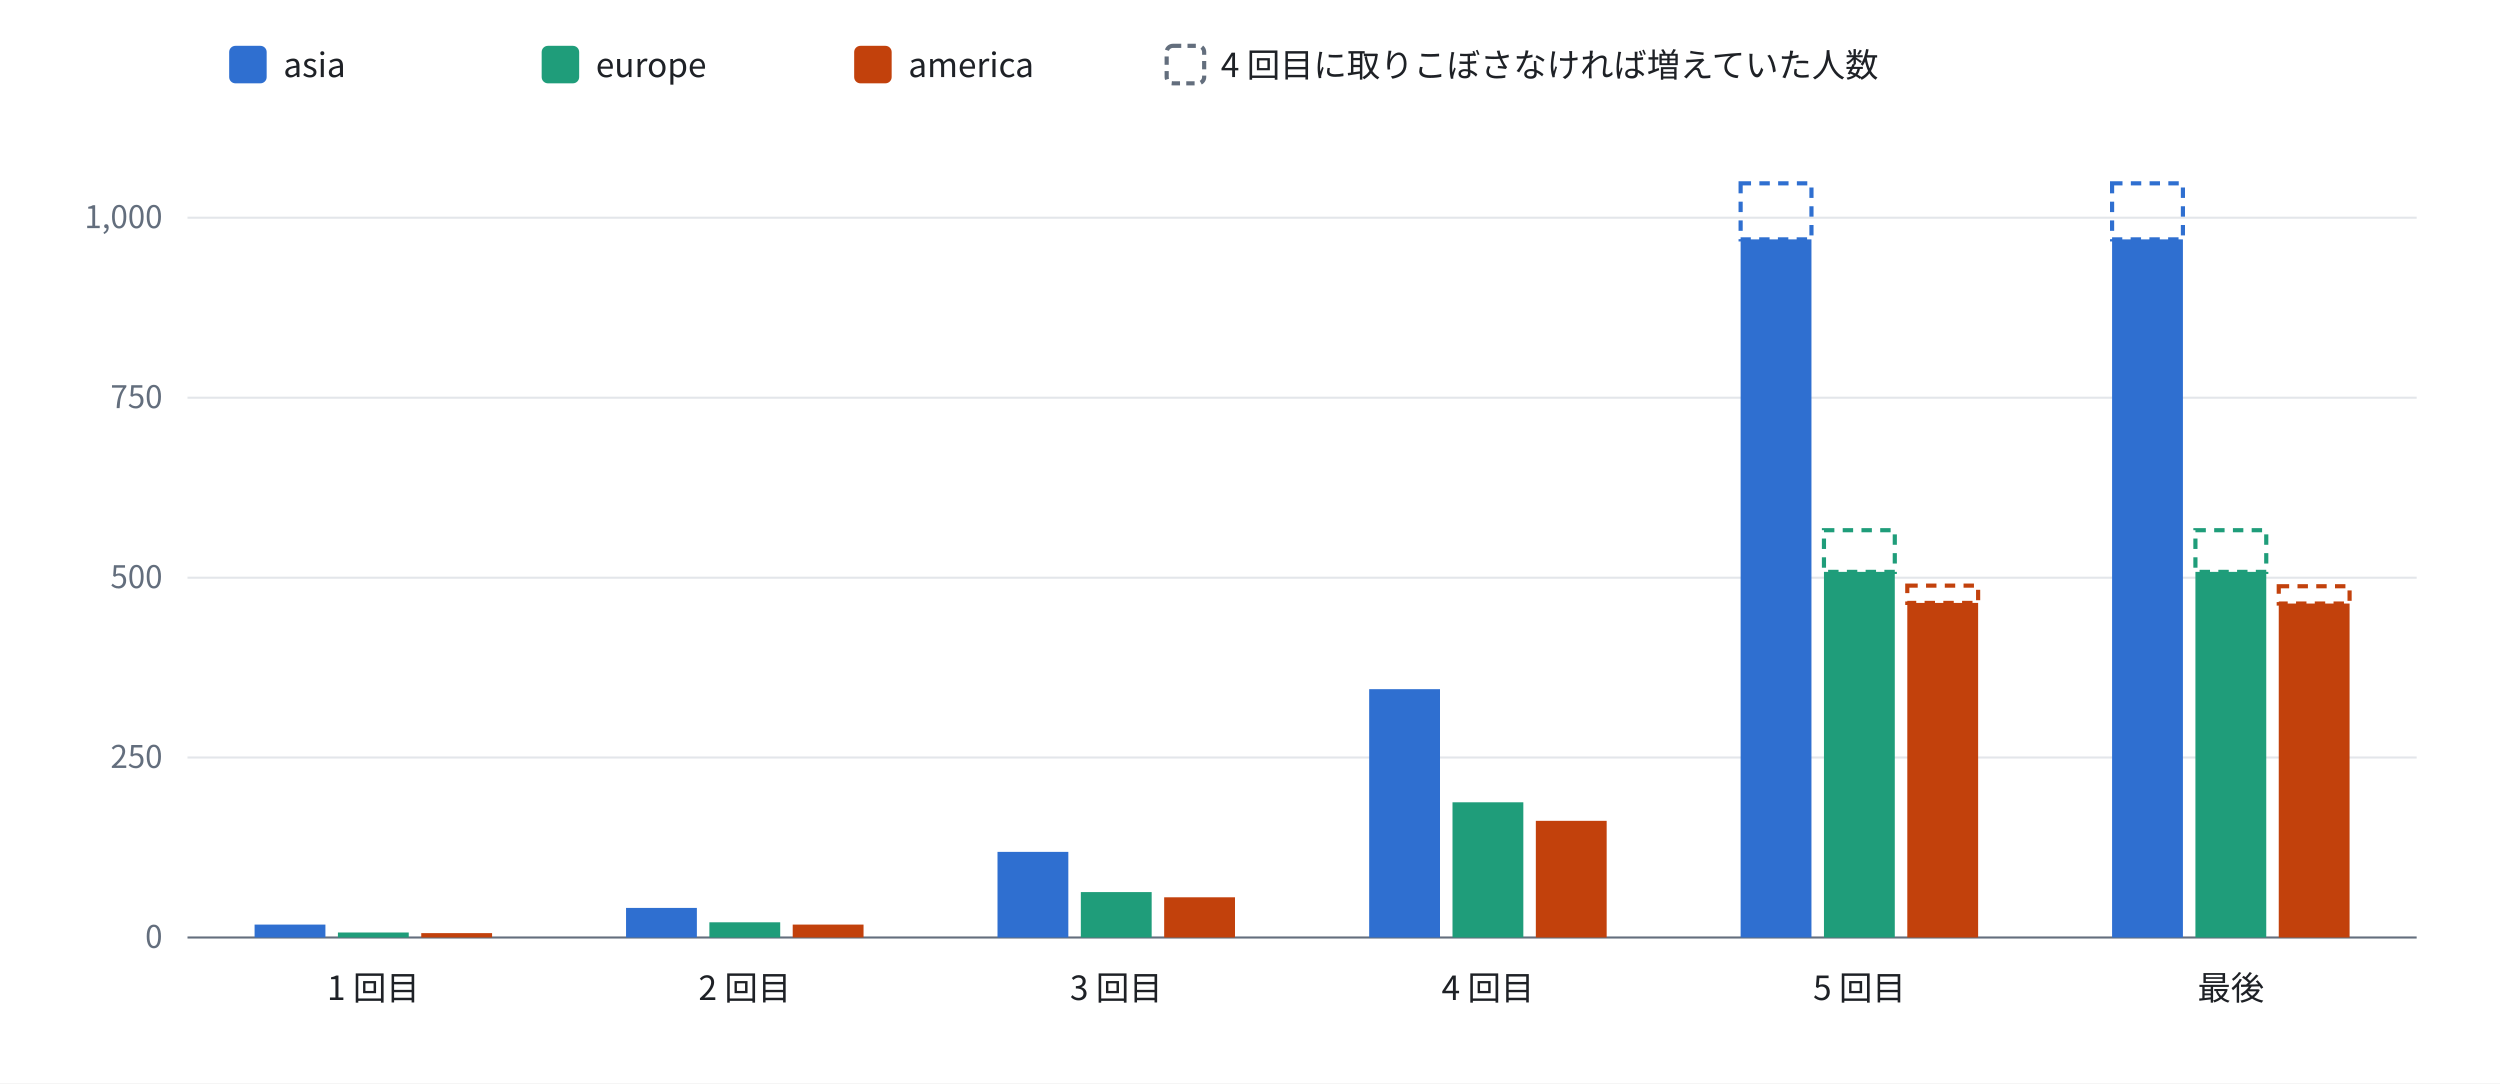
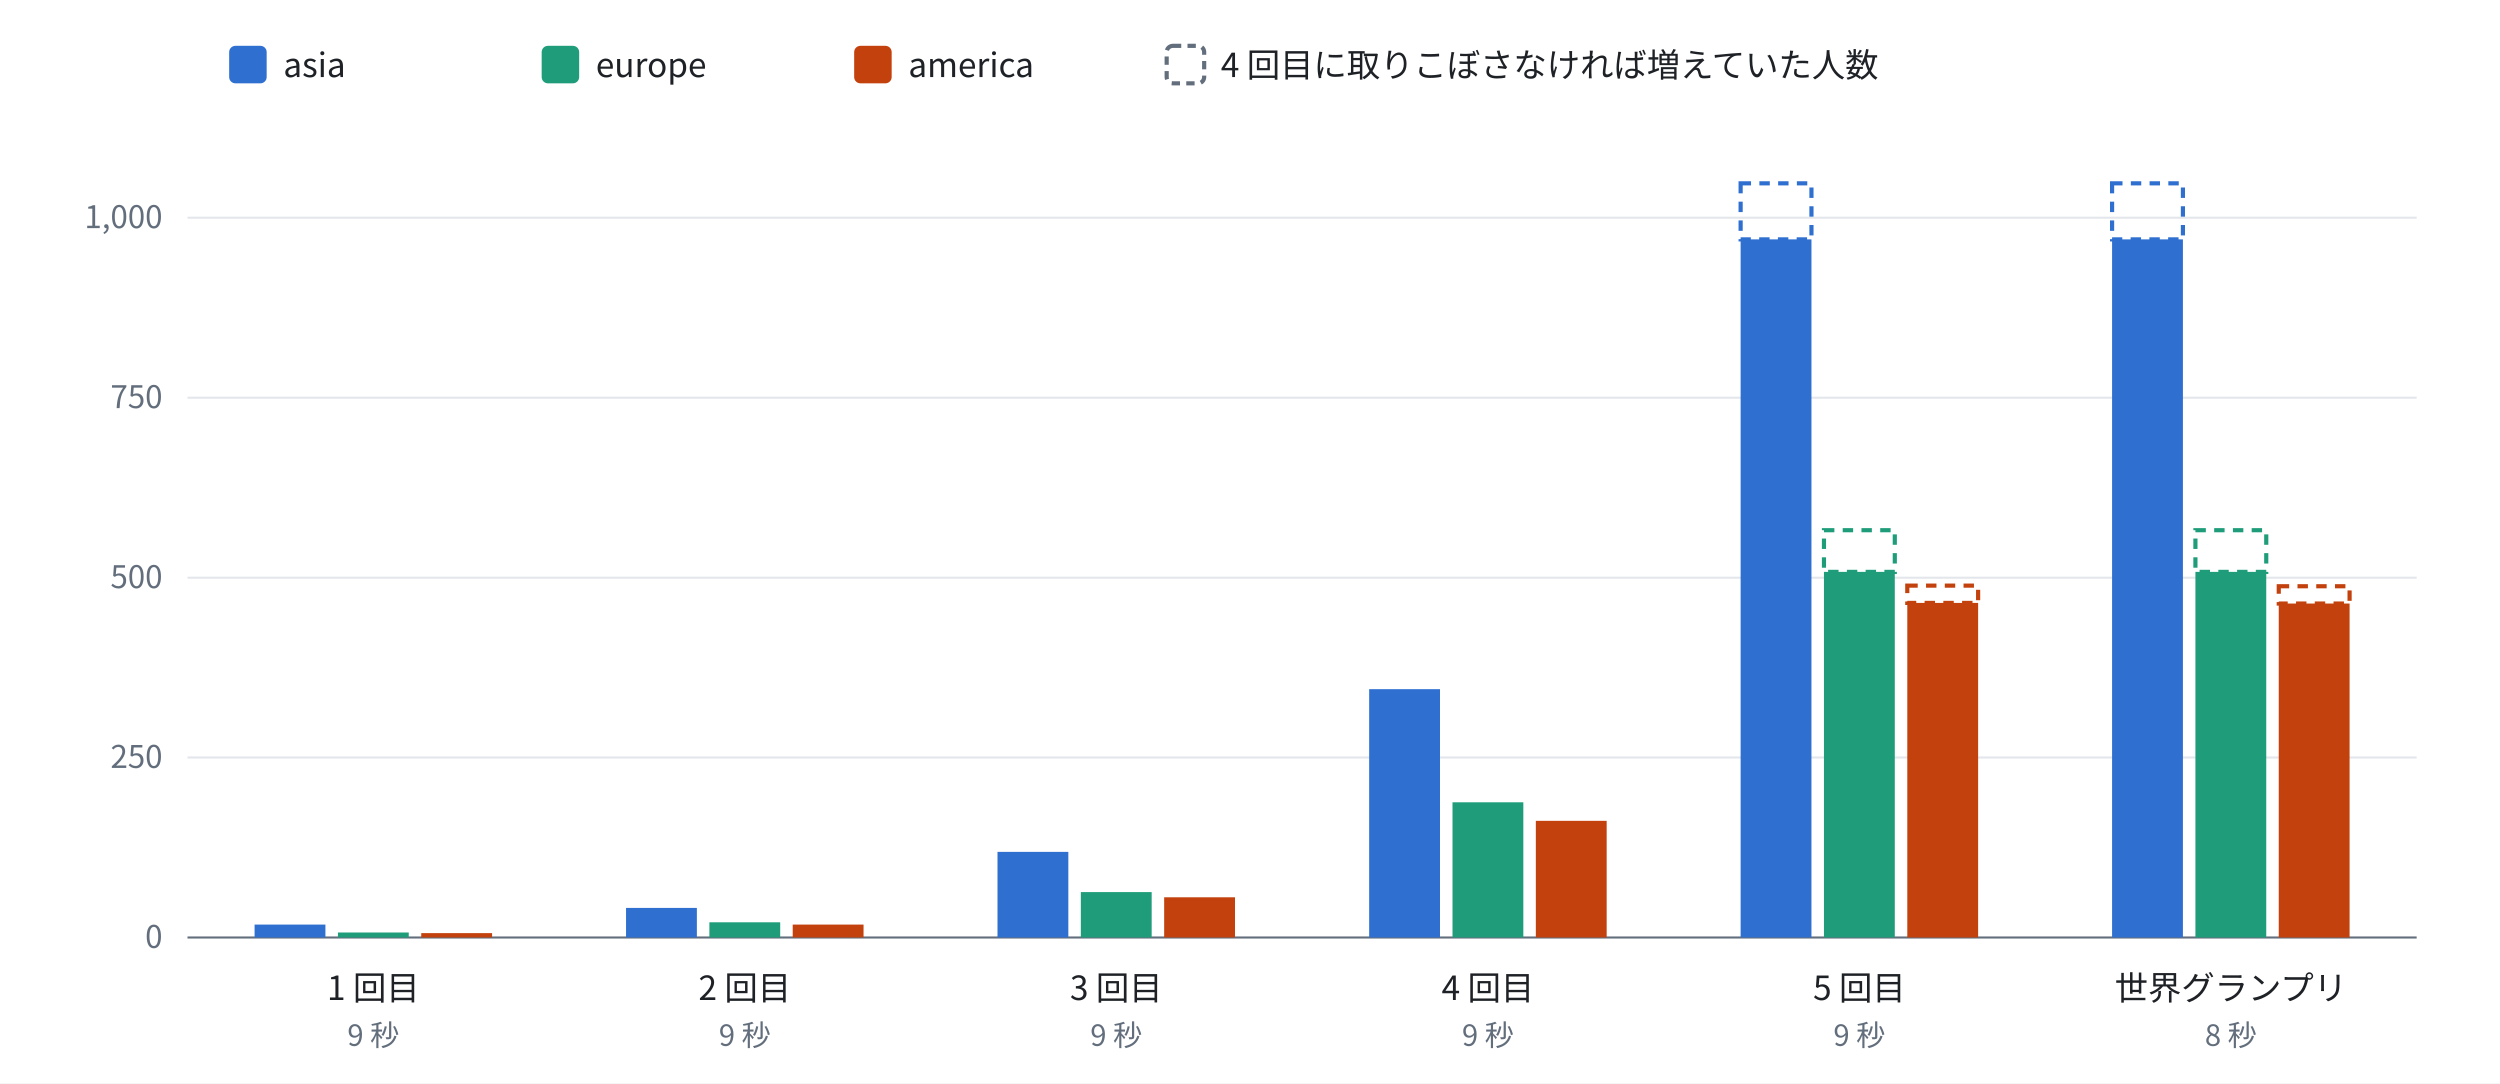
<svg xmlns="http://www.w3.org/2000/svg" width="1200" height="520" viewBox="0 0 1200 520" font-family="'Hiragino Kaku Gothic ProN', 'Hiragino Sans', 'Noto Sans JP', 'Noto Sans CJK JP', 'Yu Gothic', Meiryo, sans-serif">
  <rect width="1200" height="520" fill="#ffffff" />
  <path d="M90,450.0 L1160,450.0" stroke="#636e7d" stroke-width="1" />
  <text x="78" y="455.0" font-size="15" fill="#636e7d" text-anchor="end">0</text>
  <path d="M90,363.6 L1160,363.6" stroke="#e3e6ea" stroke-width="1" />
  <text x="78" y="368.6" font-size="15" fill="#636e7d" text-anchor="end">250</text>
  <path d="M90,277.3 L1160,277.3" stroke="#e3e6ea" stroke-width="1" />
  <text x="78" y="282.3" font-size="15" fill="#636e7d" text-anchor="end">500</text>
  <path d="M90,190.9 L1160,190.9" stroke="#e3e6ea" stroke-width="1" />
  <text x="78" y="195.9" font-size="15" fill="#636e7d" text-anchor="end">750</text>
  <path d="M90,104.5 L1160,104.5" stroke="#e3e6ea" stroke-width="1" />
  <text x="78" y="109.5" font-size="15" fill="#636e7d" text-anchor="end">1,000</text>
  <text x="179.2" y="480" font-size="16" fill="#1e2126" text-anchor="middle">1 回目</text>
+   <text x="179.2" y="502" font-size="14" fill="#636e7d" text-anchor="middle">9 秒</text>
  <rect x="122.2" y="443.8" width="34" height="6.2" fill="#2f6fd0" />
  <rect x="162.2" y="447.6" width="34" height="2.4" fill="#1f9d7a" />
  <rect x="202.2" y="447.9" width="34" height="2.1" fill="#c2410c" />
  <text x="357.5" y="480" font-size="16" fill="#1e2126" text-anchor="middle">2 回目</text>
+   <text x="357.5" y="502" font-size="14" fill="#636e7d" text-anchor="middle">9 秒</text>
  <rect x="300.5" y="435.8" width="34" height="14.2" fill="#2f6fd0" />
  <rect x="340.5" y="442.7" width="34" height="7.3" fill="#1f9d7a" />
  <rect x="380.5" y="443.8" width="34" height="6.2" fill="#c2410c" />
  <text x="535.8" y="480" font-size="16" fill="#1e2126" text-anchor="middle">3 回目</text>
+   <text x="535.8" y="502" font-size="14" fill="#636e7d" text-anchor="middle">9 秒</text>
  <rect x="478.8" y="408.9" width="34" height="41.1" fill="#2f6fd0" />
  <rect x="518.8" y="428.2" width="34" height="21.8" fill="#1f9d7a" />
  <rect x="558.8" y="430.7" width="34" height="19.3" fill="#c2410c" />
  <text x="714.2" y="480" font-size="16" fill="#1e2126" text-anchor="middle">4 回目</text>
+   <text x="714.2" y="502" font-size="14" fill="#636e7d" text-anchor="middle">9 秒</text>
  <rect x="657.2" y="330.8" width="34" height="119.2" fill="#2f6fd0" />
  <rect x="697.2" y="385.1" width="34" height="64.9" fill="#1f9d7a" />
  <rect x="737.2" y="394.0" width="34" height="56.0" fill="#c2410c" />
  <text x="892.5" y="480" font-size="16" fill="#1e2126" text-anchor="middle">5 回目</text>
+   <text x="892.5" y="502" font-size="14" fill="#636e7d" text-anchor="middle">9 秒</text>
  <rect x="835.5" y="88.0" width="34" height="26.9" fill="none" stroke="#2f6fd0" stroke-width="2" stroke-dasharray="5 4" />
  <rect x="835.5" y="114.9" width="34" height="335.1" fill="#2f6fd0" />
  <rect x="875.5" y="254.5" width="34" height="20.0" fill="none" stroke="#1f9d7a" stroke-width="2" stroke-dasharray="5 4" />
  <rect x="875.5" y="274.5" width="34" height="175.5" fill="#1f9d7a" />
  <rect x="915.5" y="281.1" width="34" height="8.3" fill="none" stroke="#c2410c" stroke-width="2" stroke-dasharray="5 4" />
  <rect x="915.5" y="289.4" width="34" height="160.6" fill="#c2410c" />
-   <text x="1070.8" y="480" font-size="16" fill="#1e2126" text-anchor="middle">最後</text>
+   <text x="1070.8" y="480" font-size="16" fill="#1e2126" text-anchor="middle">世界グランプリ</text>
+   <text x="1070.8" y="502" font-size="14" fill="#636e7d" text-anchor="middle">8 秒</text>
  <rect x="1013.8" y="88.0" width="34" height="26.9" fill="none" stroke="#2f6fd0" stroke-width="2" stroke-dasharray="5 4" />
  <rect x="1013.8" y="114.9" width="34" height="335.1" fill="#2f6fd0" />
  <rect x="1053.8" y="254.5" width="34" height="20.0" fill="none" stroke="#1f9d7a" stroke-width="2" stroke-dasharray="5 4" />
  <rect x="1053.8" y="274.5" width="34" height="175.5" fill="#1f9d7a" />
  <rect x="1093.8" y="281.4" width="34" height="8.3" fill="none" stroke="#c2410c" stroke-width="2" stroke-dasharray="5 4" />
  <rect x="1093.8" y="289.7" width="34" height="160.3" fill="#c2410c" />
  <rect x="110" y="22" width="18" height="18" rx="3" fill="#2f6fd0" />
  <text x="136" y="37" font-size="16" fill="#1e2126">asia</text>
  <rect x="260" y="22" width="18" height="18" rx="3" fill="#1f9d7a" />
  <text x="286" y="37" font-size="16" fill="#1e2126">europe</text>
  <rect x="410" y="22" width="18" height="18" rx="3" fill="#c2410c" />
  <text x="436" y="37" font-size="16" fill="#1e2126">america</text>
  <rect x="560" y="22" width="18" height="18" rx="3" fill="none" stroke="#636e7d" stroke-width="2" stroke-dasharray="4 3" />
  <text x="586" y="37" font-size="16" fill="#1e2126">4 回目に取りこぼさなければ増えていた人数</text>
</svg>
